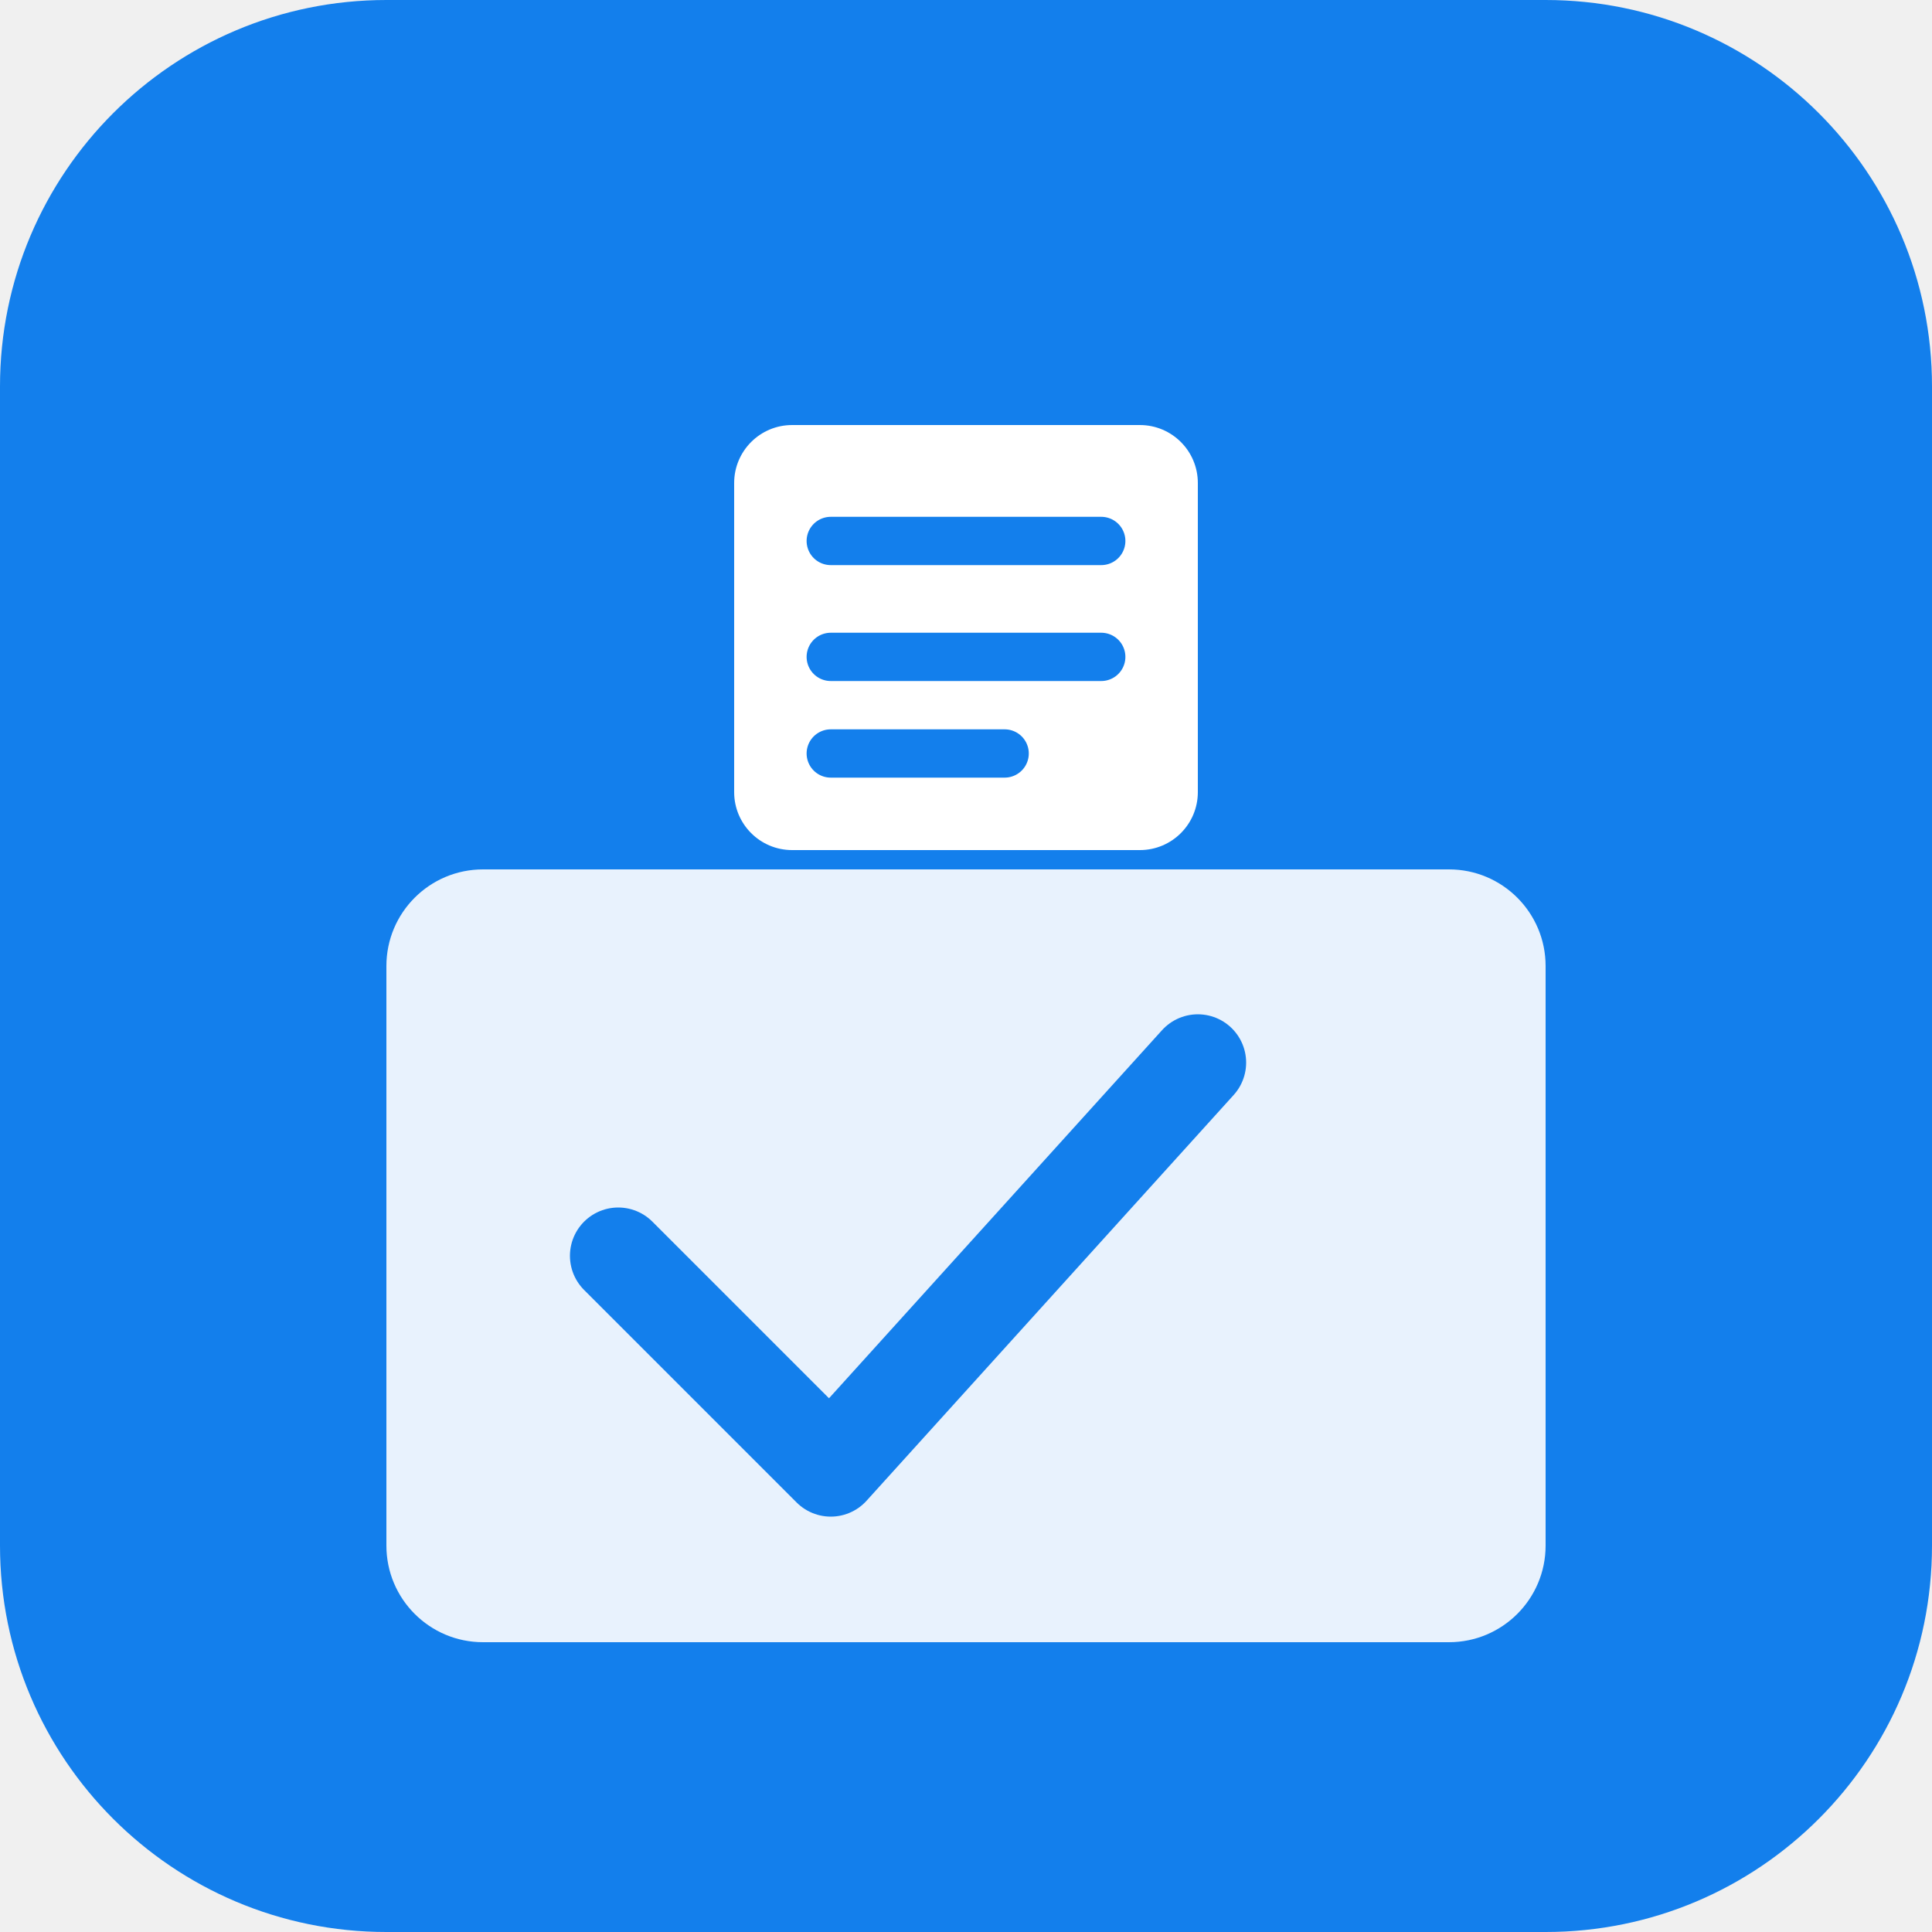
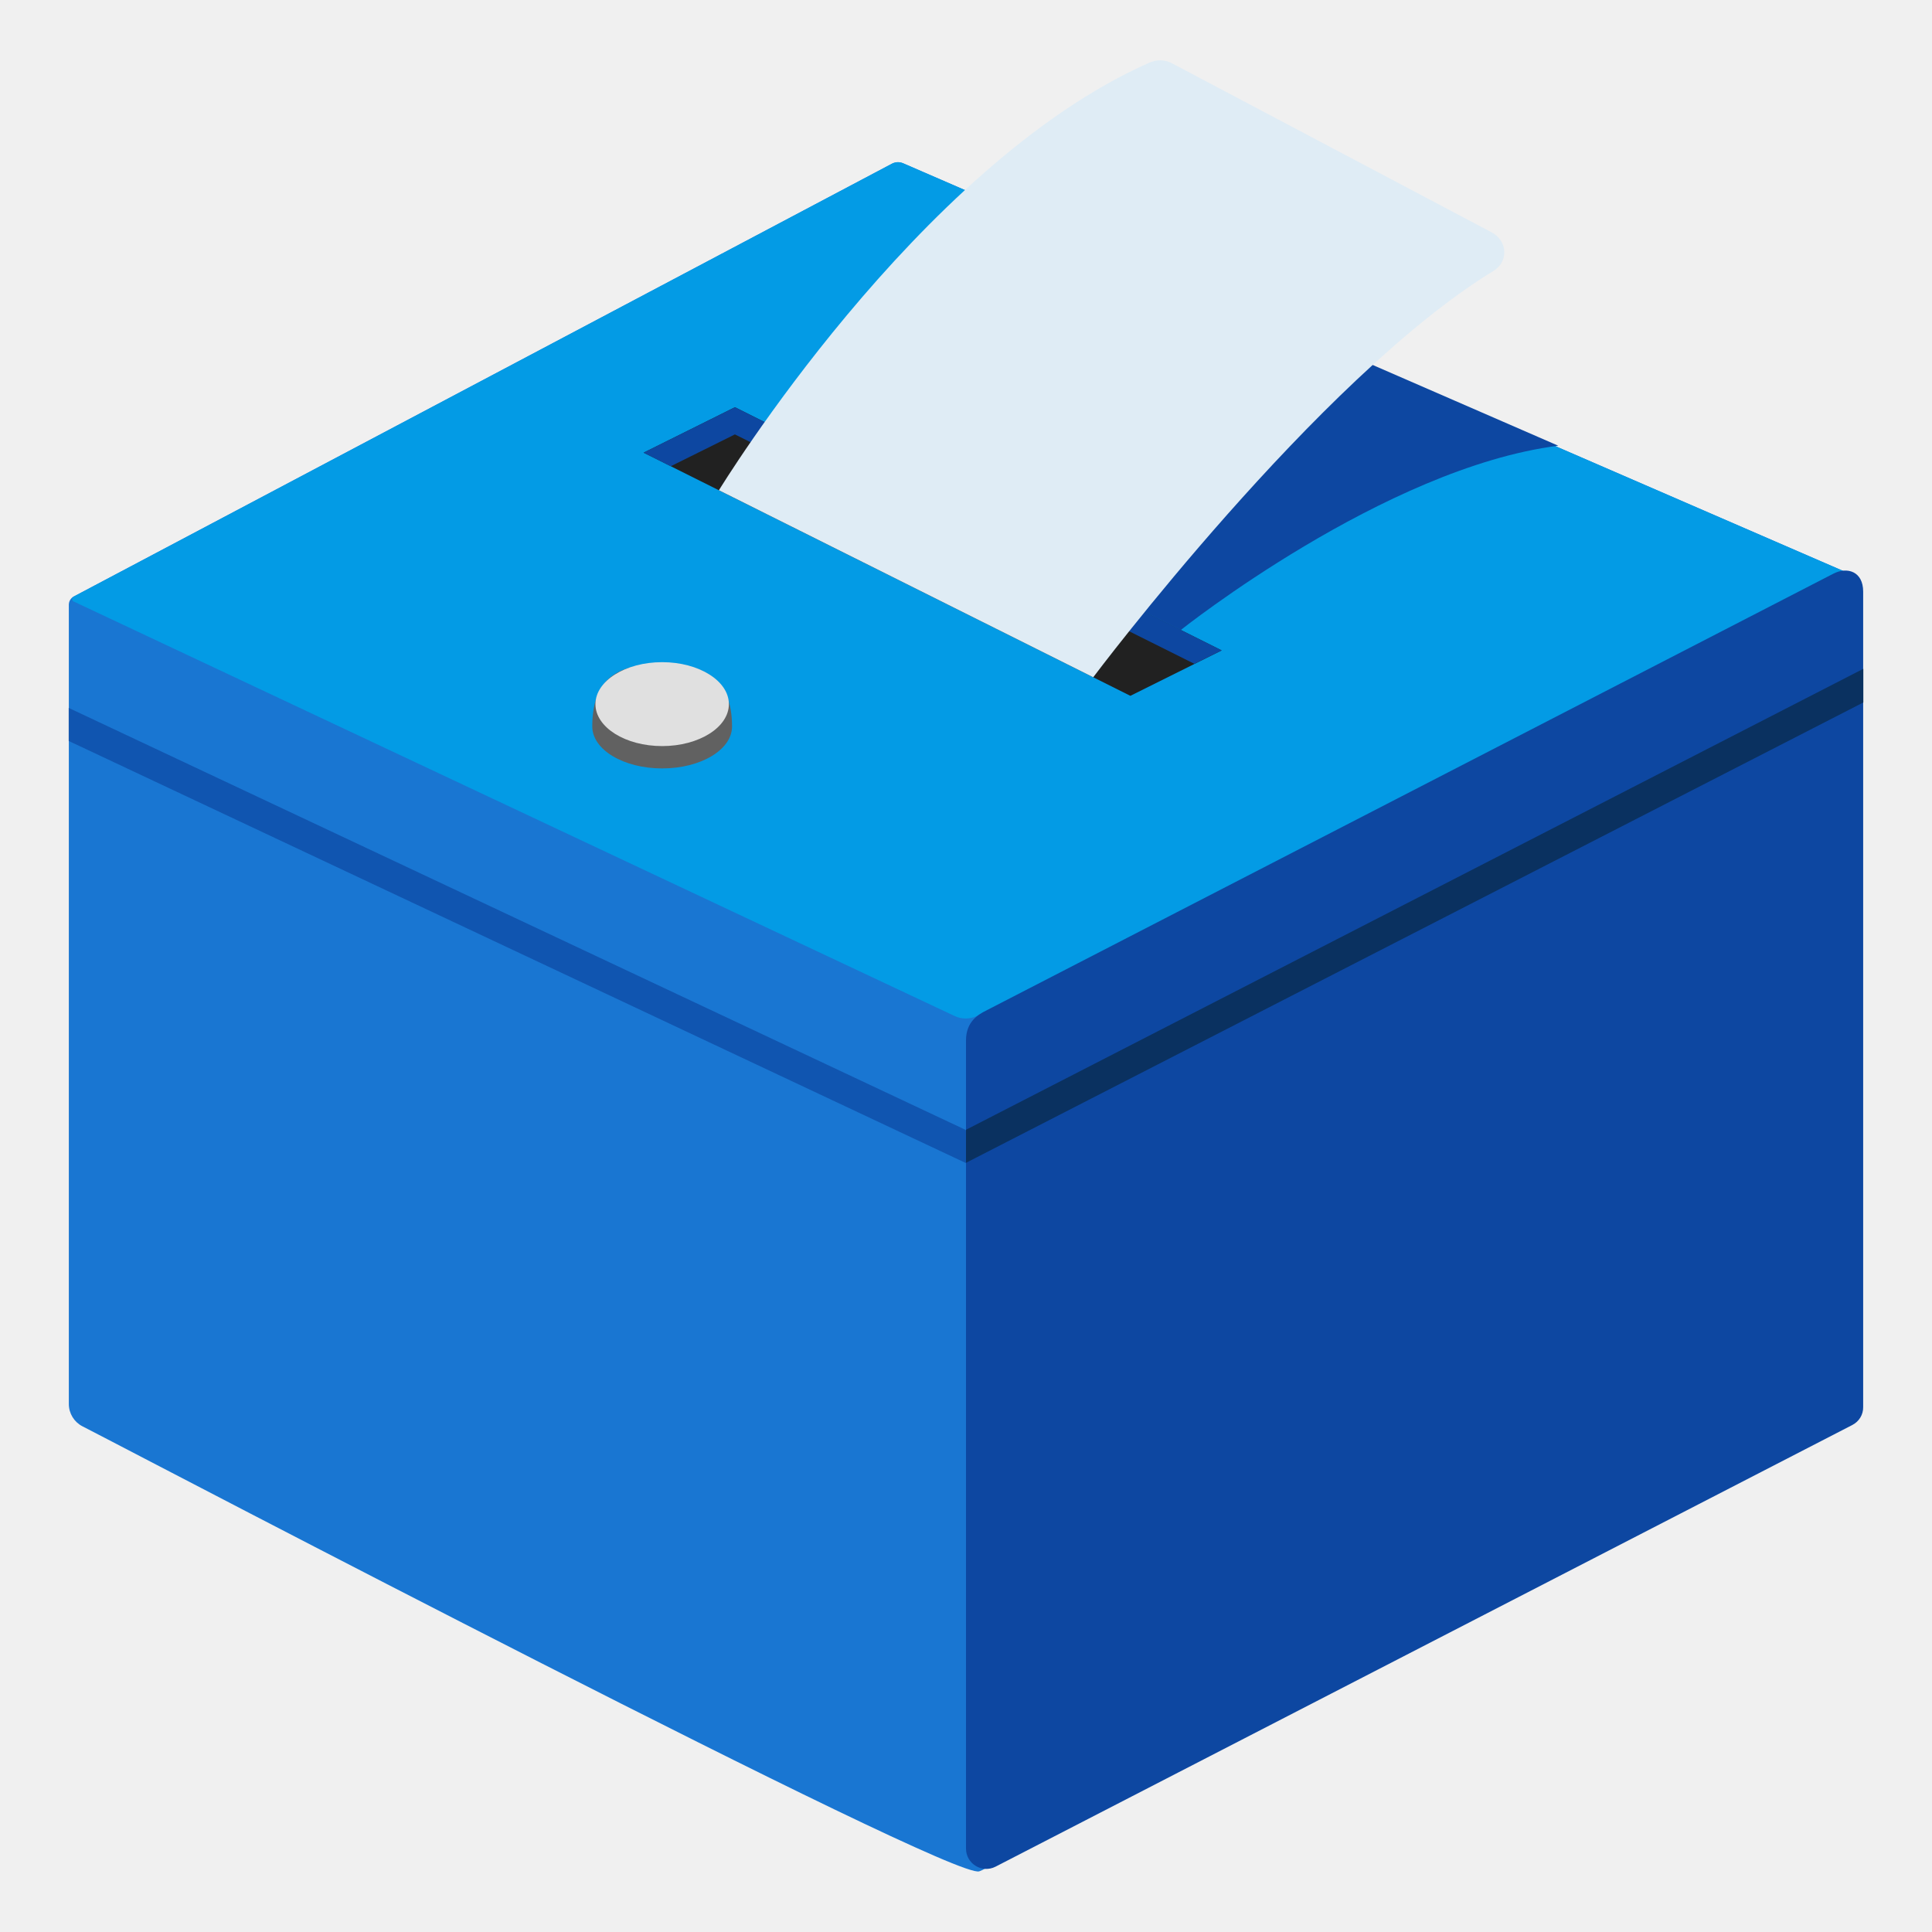
- <svg xmlns="http://www.w3.org/2000/svg" viewBox="0 0 100 100">
-   <rect width="100" height="100" rx="20" fill="#137fec" />
-   <rect x="20" y="45" width="60" height="40" rx="5" fill="white" opacity="0.9" />
-   <rect x="38" y="40" width="24" height="5" rx="2" fill="#137fec" />
-   <polyline points="32,65 43,76 62,55" stroke="#137fec" stroke-width="5" stroke-linecap="round" stroke-linejoin="round" fill="none" />
-   <rect x="38" y="22" width="24" height="22" rx="3" fill="white" />
-   <line x1="43" y1="28" x2="57" y2="28" stroke="#137fec" stroke-width="2.5" stroke-linecap="round" />
-   <line x1="43" y1="34" x2="57" y2="34" stroke="#137fec" stroke-width="2.5" stroke-linecap="round" />
-   <line x1="43" y1="39" x2="52" y2="39" stroke="#137fec" stroke-width="2.5" stroke-linecap="round" />
+ <svg xmlns="http://www.w3.org/2000/svg" width="800px" height="800px" viewBox="0 0 128 128" aria-hidden="true" role="img" class="iconify iconify--noto" preserveAspectRatio="xMidYMid meet">
+   <path d="M66.13 68.34l56.04-29.23s.02-.74 0-1.26L59.86 10.83a.914.914 0 0 0-.79.03L4.89 39.52c-.21.11-.33.32-.33.55v52.95c0 .62.35 1.19.89 1.47l1.68.87c1.52.78 55.95 29.27 57.75 28.62c.53-.19.93-.55 1.25-.98V68.34z" fill="#1976d2" />
+   <path d="M64.7 67.32c6.65-3.21 57.55-27.78 57.47-29.47L59.82 10.81a.829.829 0 0 0-.72.03L4.87 39.53c-.13.07-.13.26.01.32l58.38 27.47c.46.21.98.21 1.44 0z" fill="#039be5" />
+   <path d="M122.72 94.41l-56.76 29.26c-.9.46-1.96-.19-1.96-1.2V68.93c0-1.27.85-1.73 1.3-1.96L121.48 38c.9-.46 1.96-.15 1.96 1.2v54.02c.01.5-.27.96-.72 1.19z" fill="#0d47a1" />
+   <path fill="#212121" d="M74.89 46.1L42.64 29.99l6.05-3.01l32.25 16.11z" />
+   <path d="M78.23 41.74l-23.81-11.9s5.34-4.95 17.4-11.33c.45-.24 2.67-1.53 3.15-1.28l28.27 12.3c-11.5 1.46-25.01 12.21-25.01 12.21z" fill="#0d47a1" />
+   <path fill="#0d47a1" d="M48.69 28.78l30.44 15.2l1.81-.89l-32.25-16.11l-6.05 3.01l1.8.9z" />
+   <path d="M98.96 17.94c-11.65 7.11-26.53 26.93-26.53 26.93l-24.8-12.39S60.78 10.94 76.15 4.15c.46-.2 1.01-.22 1.49.04l21.18 11.2c1.08.57 1.12 1.95.14 2.55z" fill="#dfecf5" />
+   <path opacity=".7" fill="#0d47a1" d="M63.98 74.86L4.55 46.9v2.19l59.43 27.96l.43-.2z" />
+   <path fill="#0a3160" d="M64 74.85v2.19l59.45-30.5v-2.23z" />
+   <path d="M39.24 48.13c0-3.48 2.07-4.14 4.63-4.14s4.63.81 4.63 4.14c0 1.54-2.07 2.78-4.63 2.78s-4.63-1.24-4.63-2.78z" fill="#616161" />
+   <ellipse cx="43.87" cy="46.65" rx="4.42" ry="2.78" fill="#e0e0e0" />
</svg>
